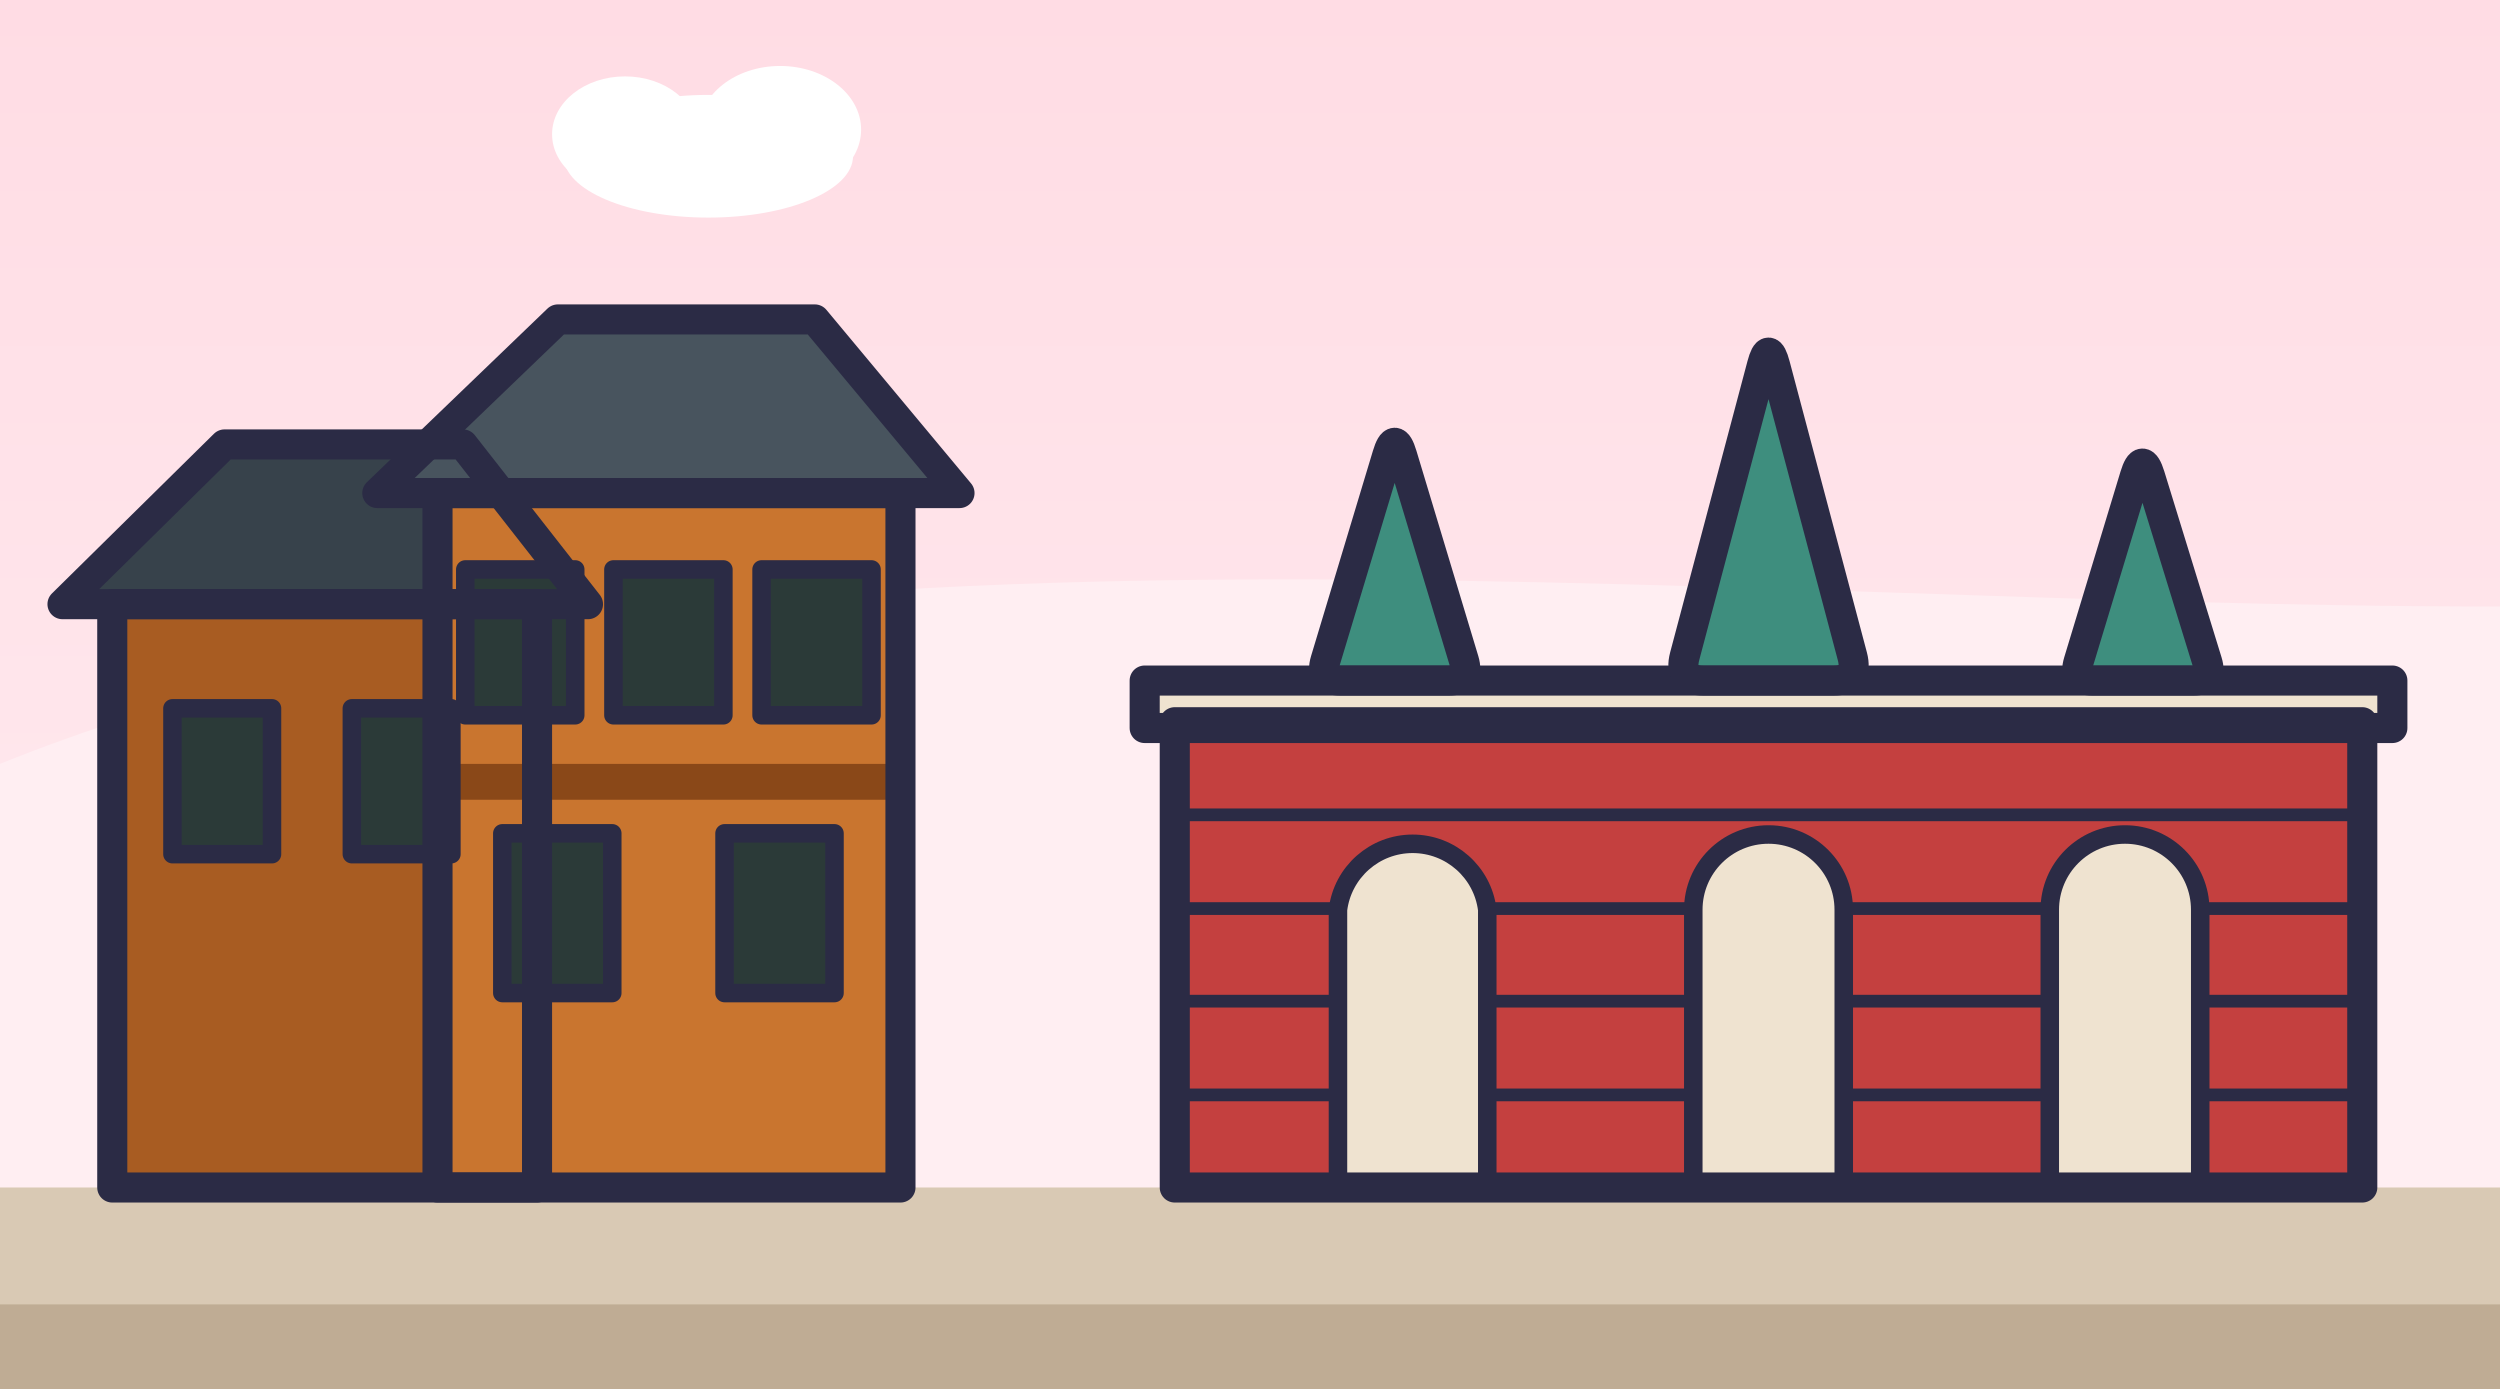
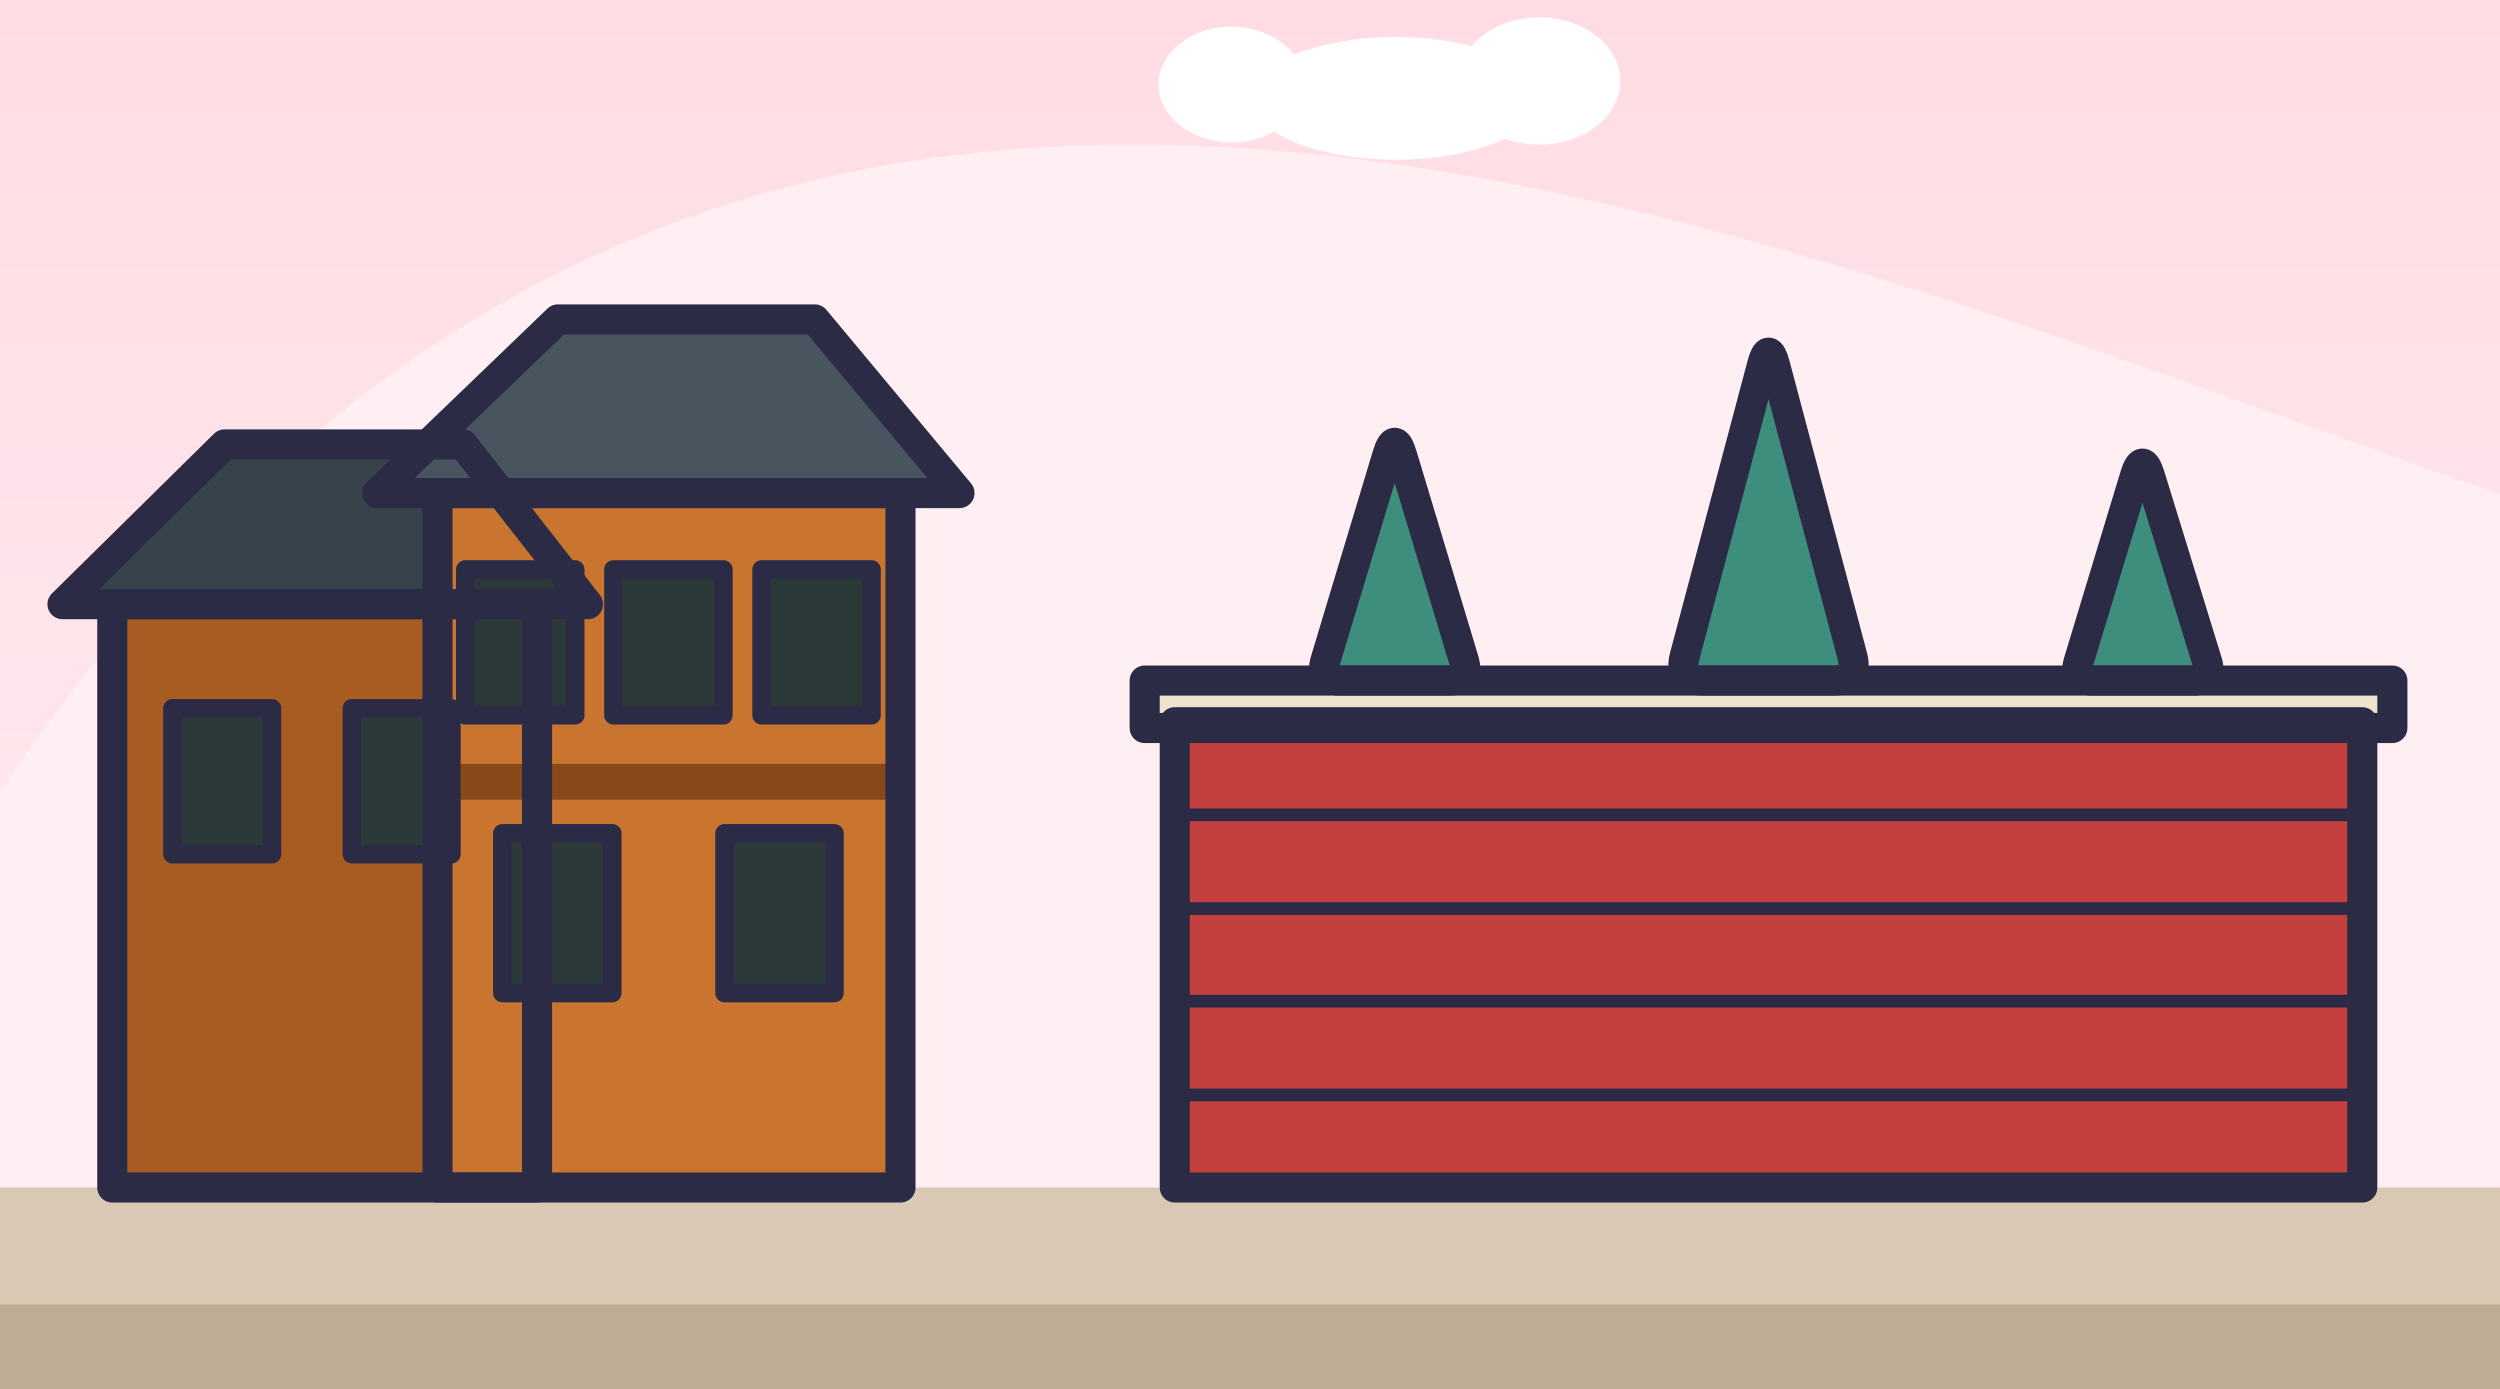
<svg xmlns="http://www.w3.org/2000/svg" viewBox="0 0 216 120" width="216" height="120" role="img" aria-label="군산 근대역사거리" data-landmark="gunsan-modern-history-street">
  <defs>
    <linearGradient id="sky" x1="0" y1="0" x2="0" y2="1">
      <stop offset="0" stop-color="#FFDCE4" />
      <stop offset="1" stop-color="#FFEEF2" />
    </linearGradient>
  </defs>
  <rect width="216" height="120" fill="url(#sky)" />
-   <path d="M0,66.0 C60.5,41.6 146.9,52.5 216.0,52.4 L216.0,102.6 L0,102.6 Z" fill="#FFEEF2" opacity="1" />
+   <path d="M0,68.4 C60.5,-21.8 146.9,18.5 216.0,42.7 L216.0,102.6 L0,102.6 Z" fill="#FFEEF2" opacity="1" />
  <g fill="#FFFFFF">
-     <ellipse cx="61.2" cy="13.5" rx="12.5" ry="5.3" />
-     <ellipse cx="54.0" cy="11.6" rx="6.3" ry="5.0" />
-     <ellipse cx="67.4" cy="11.2" rx="7.0" ry="5.5" />
+     <ellipse cx="120.6" cy="8.5" rx="12.5" ry="5.3" />
+     <ellipse cx="106.4" cy="7.3" rx="6.3" ry="5.0" />
+     <ellipse cx="133.0" cy="7.0" rx="7.0" ry="5.5" />
  </g>
  <g fill="#FFFFFF">
-     <ellipse cx="287.6" cy="21.2" rx="8.8" ry="3.7" />
-     <ellipse cx="282.5" cy="19.9" rx="4.4" ry="3.5" />
-     <ellipse cx="292.0" cy="19.6" rx="4.9" ry="3.9" />
+     <ellipse cx="567.3" cy="13.4" rx="8.8" ry="3.7" />
+     <ellipse cx="557.4" cy="12.6" rx="4.4" ry="3.5" />
+     <ellipse cx="576.1" cy="12.3" rx="4.9" ry="3.9" />
  </g>
  <rect y="102.6" width="216" height="19.4" fill="#D9C9B4" />
  <rect y="112.7" width="216" height="9.3" fill="#BFAC94" />
  <path d="M9.7,52.2 L46.4,52.2 L46.4,102.6 L9.7,102.6 Z" fill="#A85C22" />
  <path d="M5.4,52.2 L19.4,38.4 L40.0,38.4 L50.8,52.2 Z" fill="#37424B" />
  <path d="M37.8,42.6 L77.8,42.6 L77.8,102.6 L37.8,102.6 Z" fill="#C9752F" />
  <path d="M32.6,42.6 L48.2,27.6 L70.4,27.6 L82.9,42.6 Z" fill="#48545E" />
  <g fill="#2B3A38" stroke="#2B2B45" stroke-width="1.6" stroke-linejoin="round">
    <rect x="40.2" y="49.2" width="9.5" height="12.6" />
    <rect x="53.0" y="49.2" width="9.5" height="12.6" />
    <rect x="65.8" y="49.2" width="9.5" height="12.6" />
    <rect x="43.4" y="72.0" width="9.5" height="13.8" />
    <rect x="62.6" y="72.0" width="9.5" height="13.8" />
  </g>
  <rect x="37.8" y="66.0" width="40.0" height="3.1" fill="#8A4818" />
  <g fill="#2B3A38" stroke="#2B2B45" stroke-width="1.6" stroke-linejoin="round">
    <rect x="14.9" y="61.2" width="8.6" height="12.6" />
    <rect x="30.4" y="61.2" width="8.6" height="12.6" />
  </g>
  <path d="M101.5,62.4 L204.1,62.4 L204.1,102.6 L101.5,102.6 Z" fill="#C4403F" />
  <g fill="none" stroke="#2B2B45" stroke-width="1.1" stroke-linecap="round">
    <path d="M101.5,70.4 L204.1,70.4" />
    <path d="M101.5,78.5 L204.1,78.5" />
    <path d="M101.5,86.5 L204.1,86.5" />
    <path d="M101.5,94.6 L204.1,94.6" />
  </g>
  <rect x="98.9" y="58.8" width="107.8" height="4.1" fill="#EFE3D0" />
  <path d="M115.82,58.80 Q114.00,58.80 114.52,57.06 L119.87,39.31 Q120.50,37.20 121.13,39.31 L126.48,57.06 Q127.00,58.80 125.18,58.80 Z" fill="#3E8E7E" />
  <path d="M147.18,58.80 Q145.00,58.80 145.56,56.69 L152.24,31.53 Q152.80,29.40 153.36,31.53 L160.04,56.69 Q160.60,58.80 158.42,58.80 Z" fill="#3E8E7E" />
  <path d="M180.79,58.80 Q179.10,58.80 179.59,57.18 L184.46,41.11 Q185.10,39.00 185.75,41.10 L190.70,57.18 Q191.20,58.80 189.51,58.80 Z" fill="#3E8E7E" />
-   <g fill="#EFE3D0" stroke="#2B2B45" stroke-width="1.6" stroke-linejoin="round">
-     <path d="M115.6,102.6 L115.6,78.6 A6.5,6.5 0 0 1 128.5,78.6 L128.5,102.6 Z" />
-     <path d="M146.3,102.6 L146.3,78.6 A6.5,6.5 0 0 1 159.3,78.6 L159.3,102.6 Z" />
-     <path d="M177.1,102.6 L177.1,78.6 A6.5,6.5 0 0 1 190.1,78.6 L190.1,102.6 Z" />
-   </g>
+   <g fill="#EFE3D0" stroke="#2B2B45" stroke-width="1.6" stroke-linejoin="round" />
  <g fill="none" stroke="#2B2B45" stroke-width="2.6" stroke-linejoin="round" stroke-linecap="round">
    <path d="M9.7,52.2 L46.4,52.2 L46.4,102.6 L9.7,102.6 Z" />
    <path d="M5.4,52.2 L19.4,38.4 L40.0,38.4 L50.8,52.2 Z" />
    <path d="M37.8,42.6 L77.8,42.6 L77.8,102.6 L37.8,102.6 Z" />
    <path d="M32.6,42.6 L48.2,27.6 L70.4,27.6 L82.9,42.6 Z" />
    <path d="M101.5,62.4 L204.1,62.4 L204.1,102.6 L101.5,102.6 Z" />
    <path d="M98.9,58.8 L206.7,58.8 L206.7,62.9 L98.9,62.9 Z" />
    <path d="M115.82,58.80 Q114.00,58.80 114.52,57.06 L119.87,39.31 Q120.50,37.20 121.13,39.31 L126.48,57.06 Q127.00,58.80 125.18,58.80 Z" />
    <path d="M147.18,58.80 Q145.00,58.80 145.56,56.69 L152.24,31.53 Q152.80,29.40 153.36,31.53 L160.04,56.69 Q160.60,58.80 158.42,58.80 Z" />
    <path d="M180.79,58.80 Q179.10,58.80 179.59,57.18 L184.46,41.11 Q185.10,39.00 185.75,41.10 L190.70,57.18 Q191.20,58.80 189.51,58.80 Z" />
  </g>
</svg>
